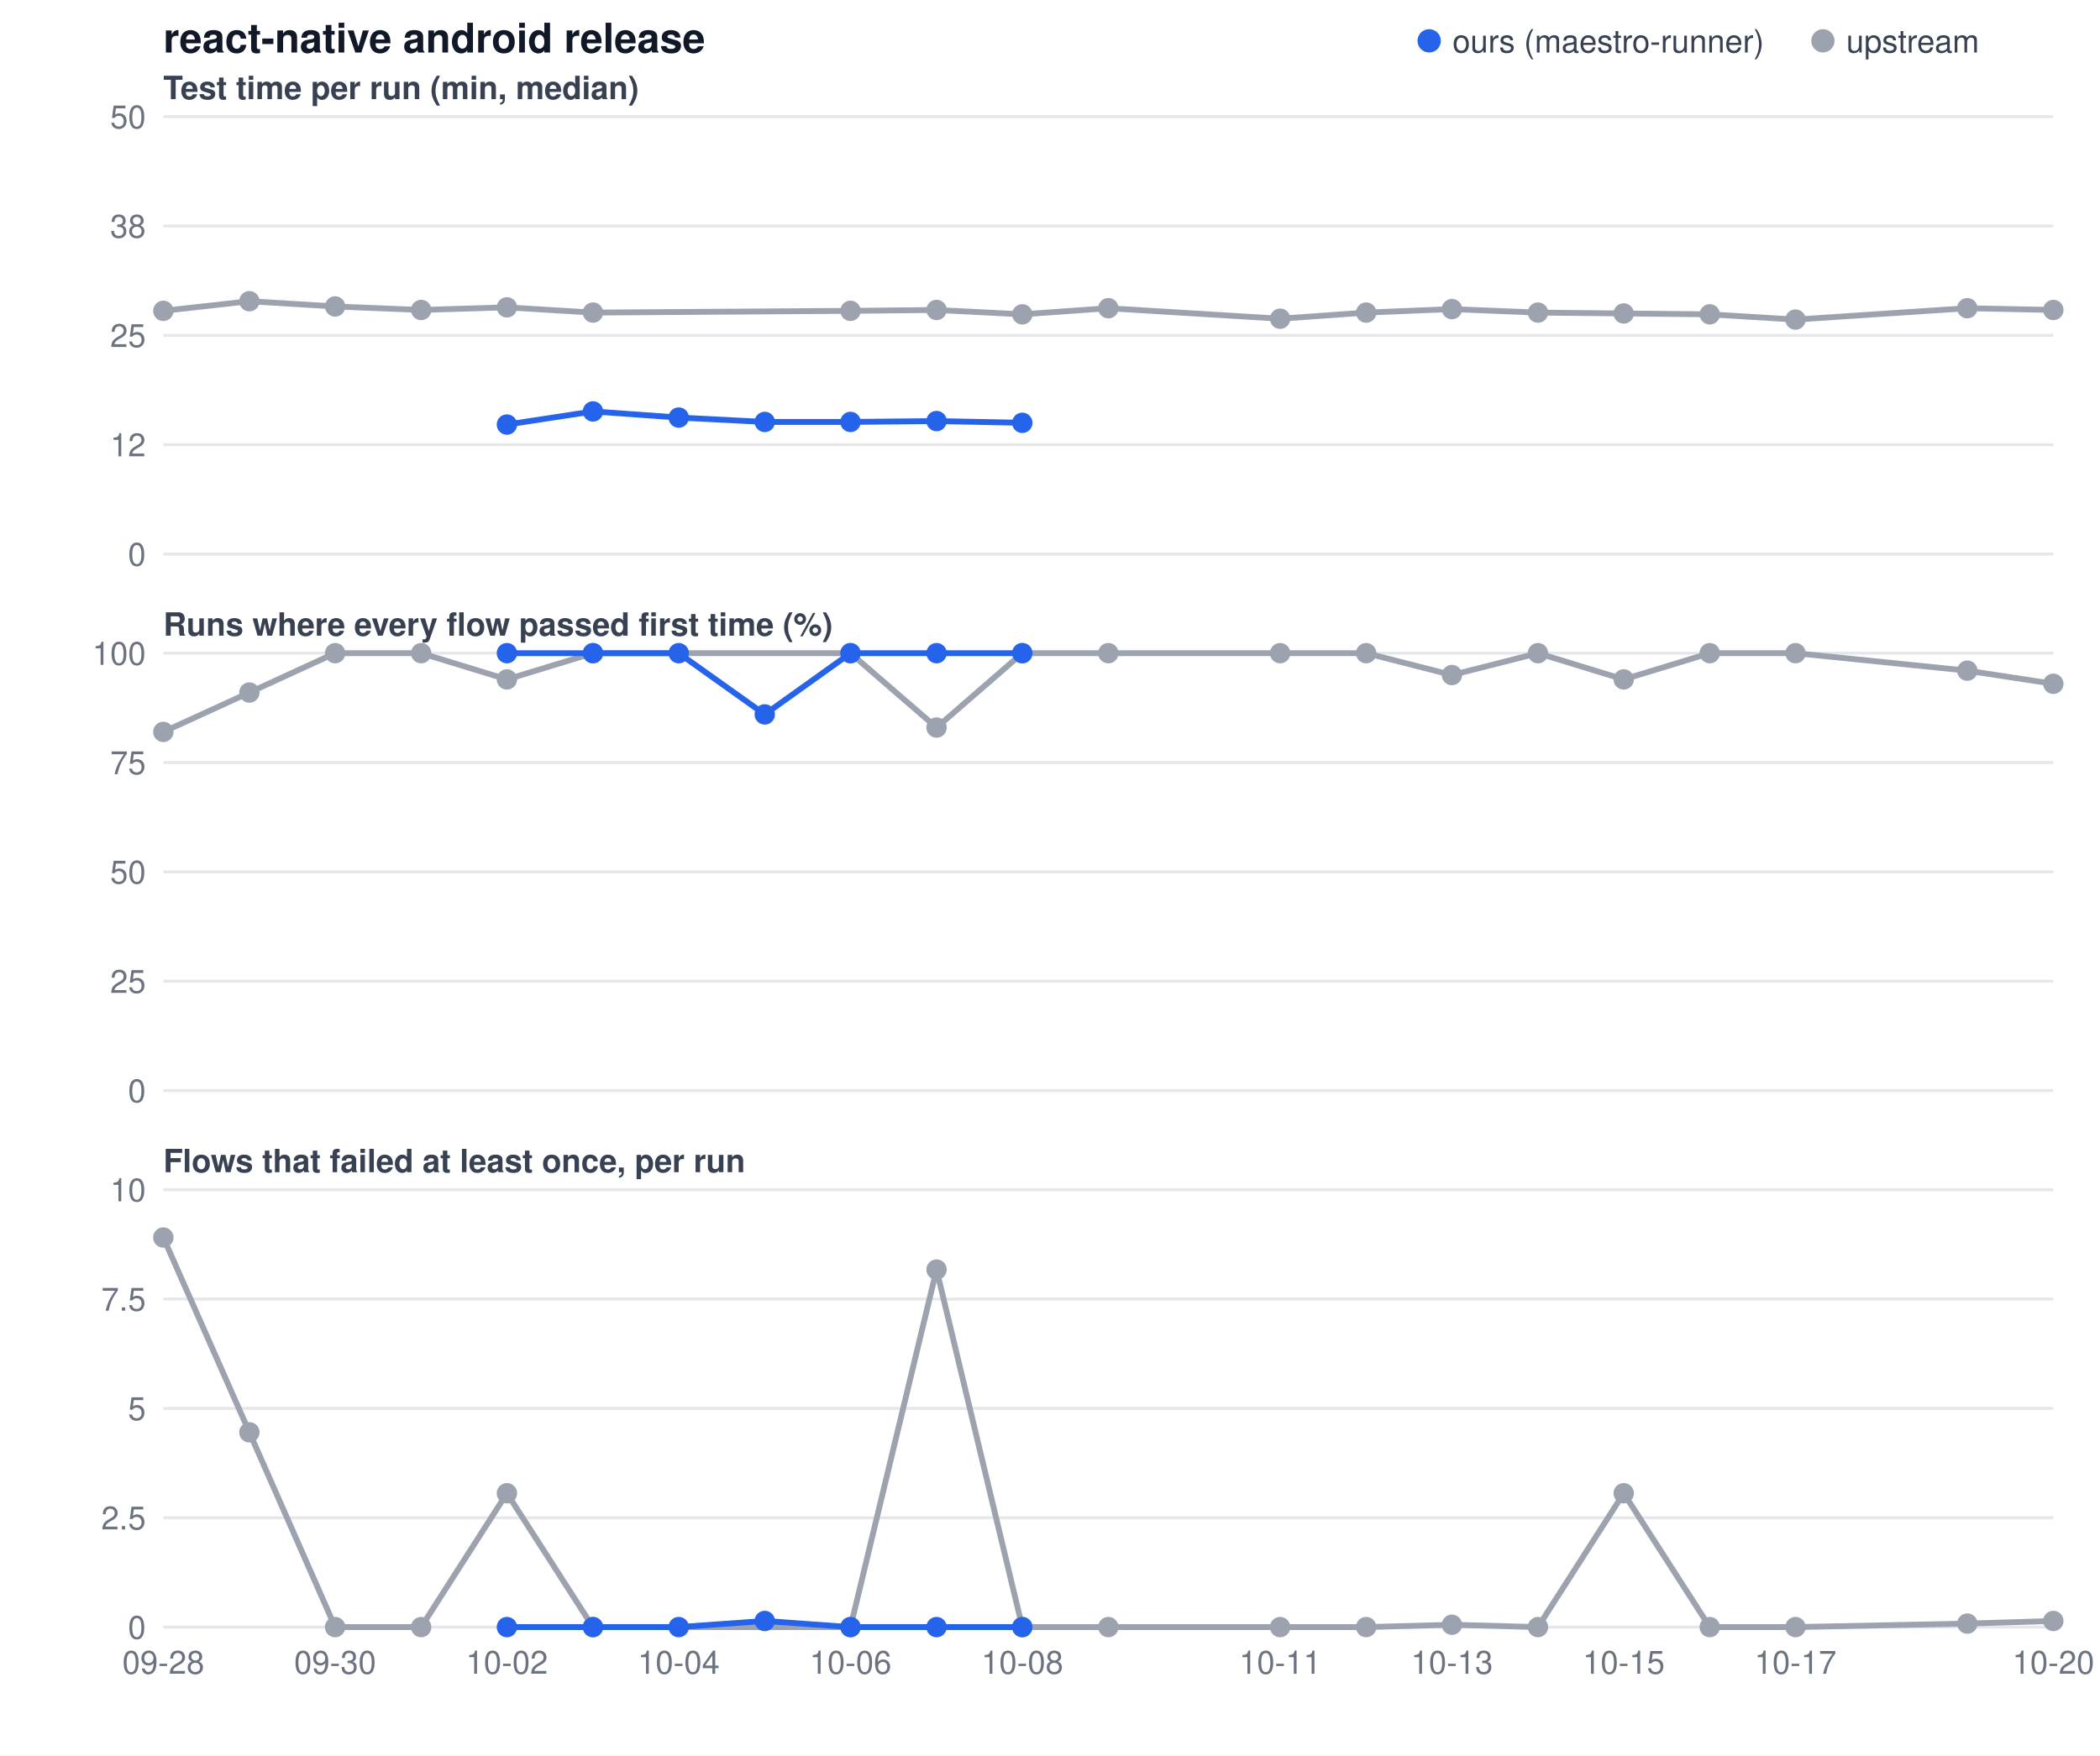
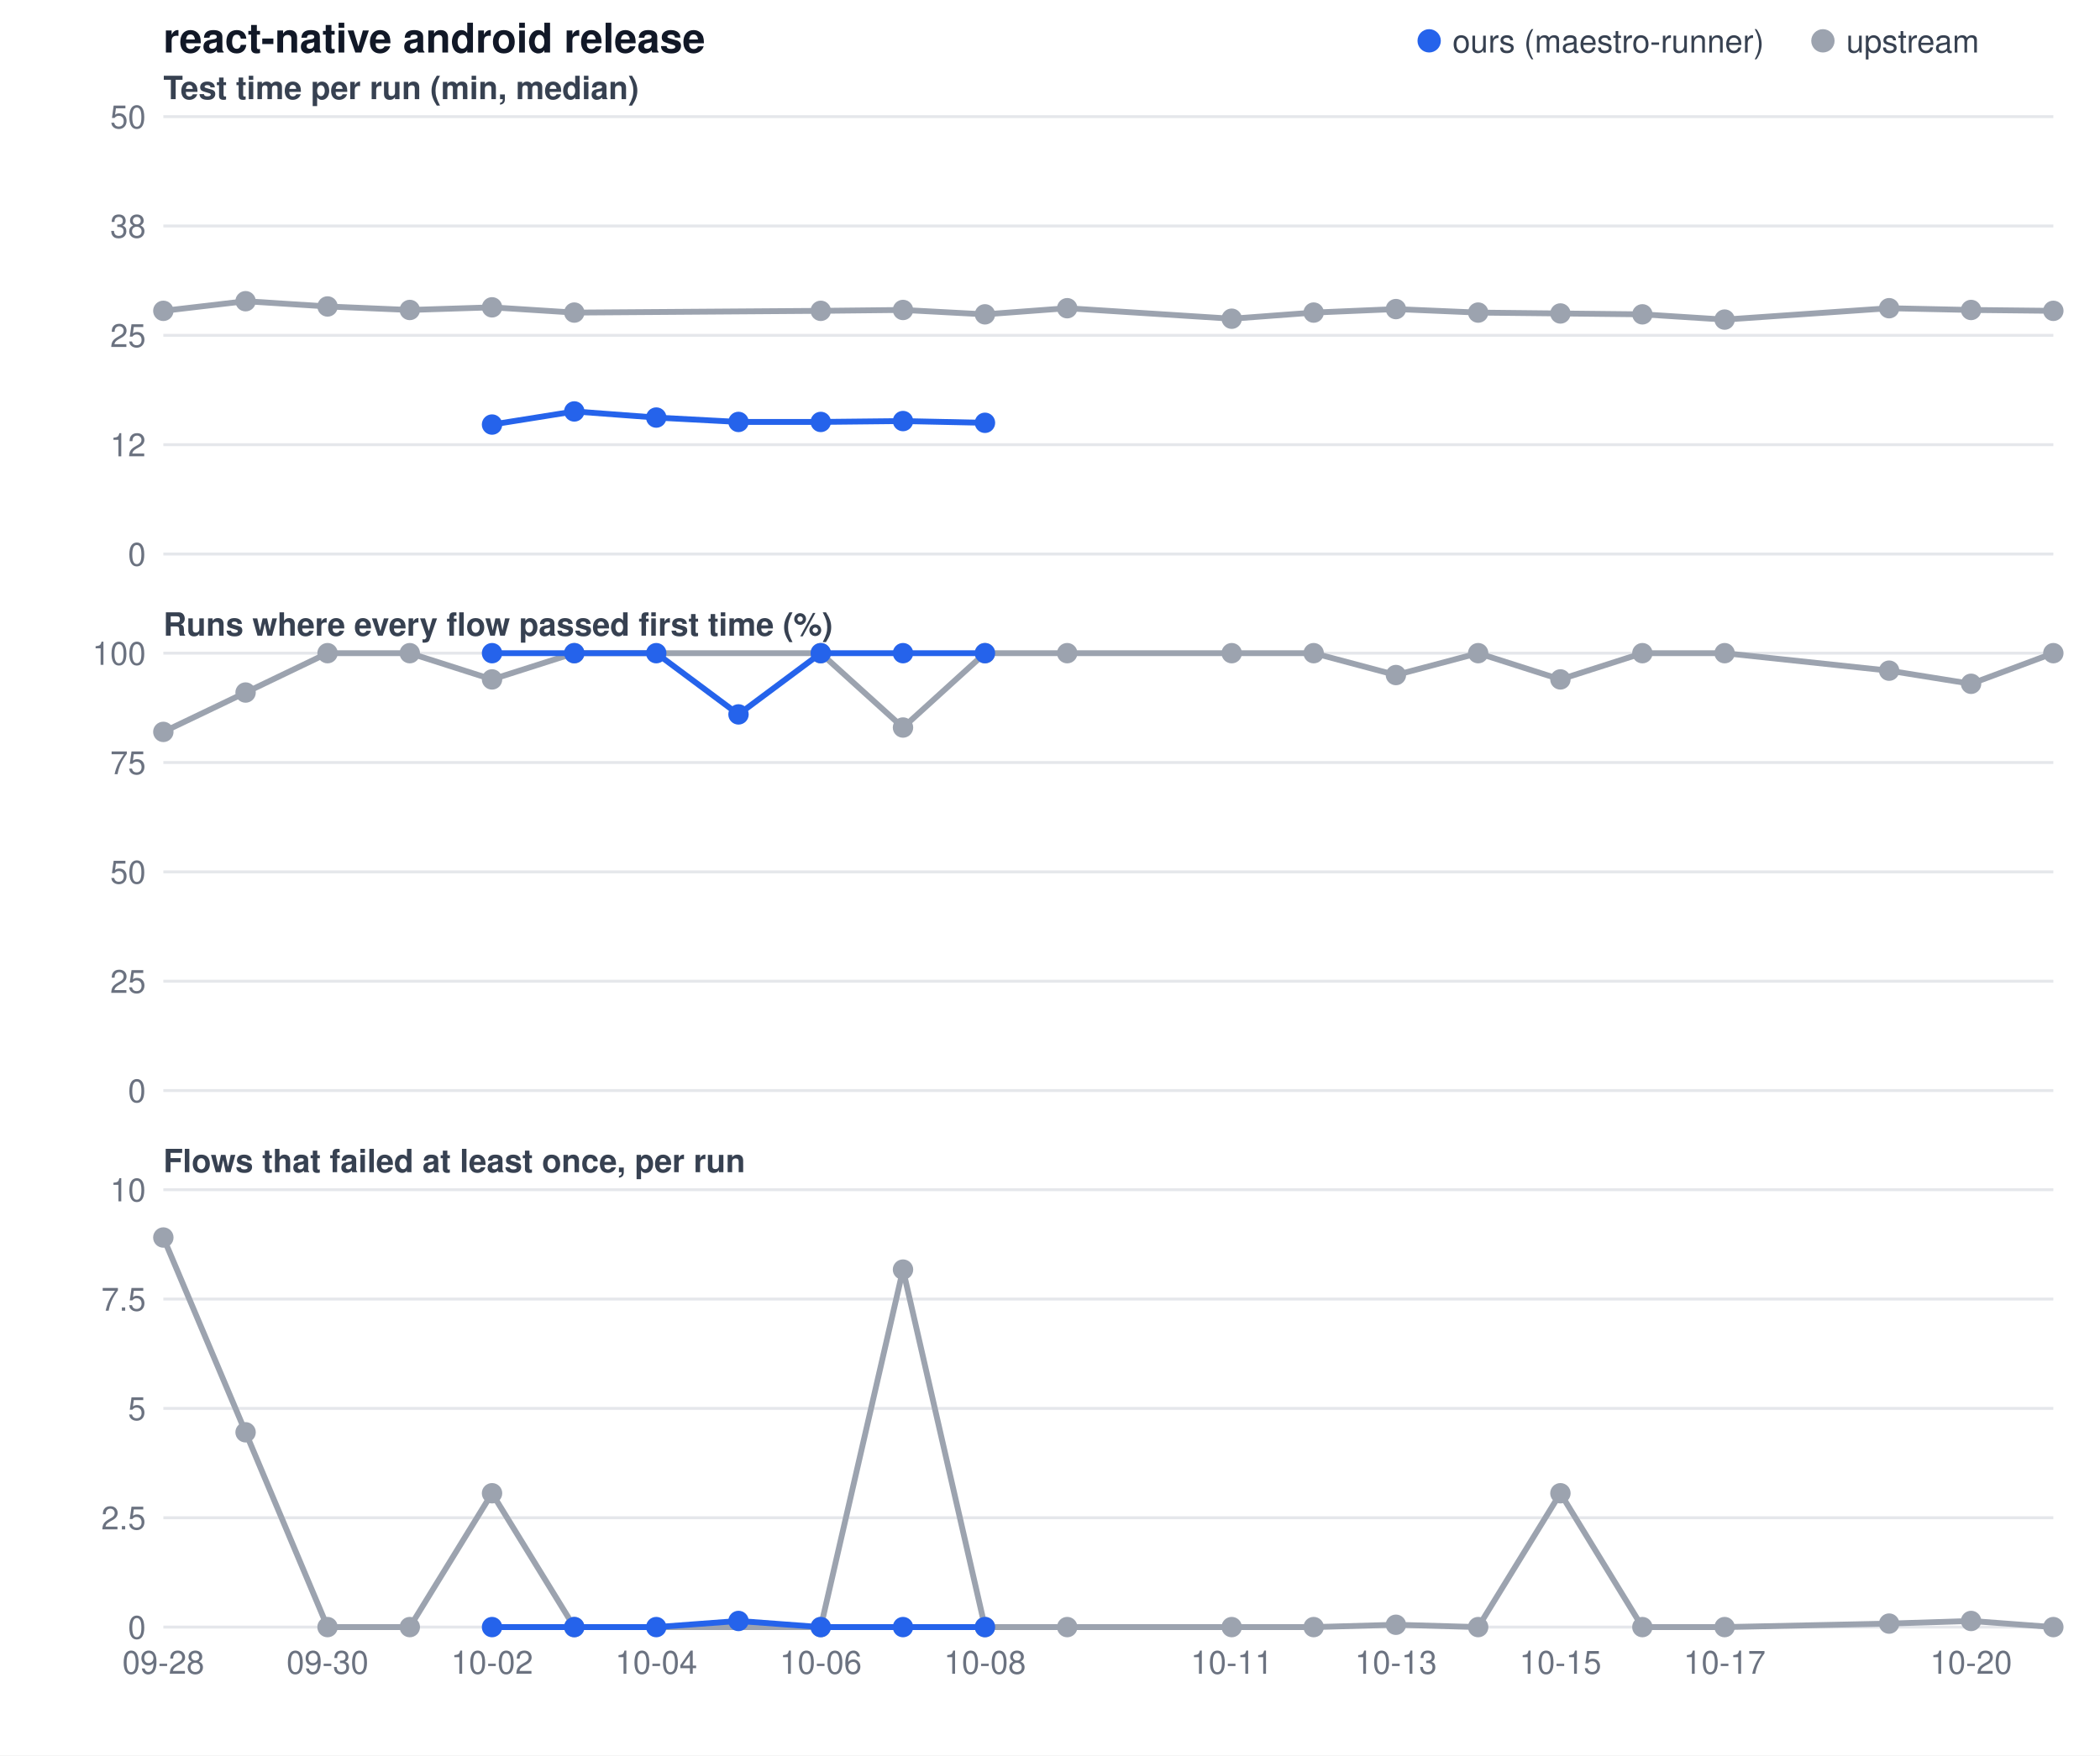
<svg xmlns="http://www.w3.org/2000/svg" width="720" height="602" font-family="-apple-system,Segoe UI,Helvetica,Arial,sans-serif" font-size="11">
  <rect width="100%" height="100%" fill="#ffffff" />
  <text x="56" y="18" font-size="14" font-weight="600" fill="#111827">react-native android release</text>
  <circle cx="490" cy="14" r="4" fill="#2563eb" />
  <text x="498" y="18" fill="#374151">ours (maestro-runner)</text>
  <circle cx="625" cy="14" r="4" fill="#9ca3af" />
  <text x="633" y="18" fill="#374151">upstream</text>
  <text x="56" y="34" fill="#374151" font-weight="600">Test time per run (min, median)</text>
  <line x1="56" x2="704" y1="190.0" y2="190.0" stroke="#e5e7eb" />
  <text x="50" y="194.0" text-anchor="end" fill="#6b7280">0</text>
  <line x1="56" x2="704" y1="152.5" y2="152.5" stroke="#e5e7eb" />
  <text x="50" y="156.5" text-anchor="end" fill="#6b7280">12</text>
  <line x1="56" x2="704" y1="115.0" y2="115.0" stroke="#e5e7eb" />
  <text x="50" y="119.0" text-anchor="end" fill="#6b7280">25</text>
  <line x1="56" x2="704" y1="77.5" y2="77.5" stroke="#e5e7eb" />
  <text x="50" y="81.5" text-anchor="end" fill="#6b7280">38</text>
  <line x1="56" x2="704" y1="40.0" y2="40.0" stroke="#e5e7eb" />
  <text x="50" y="44.0" text-anchor="end" fill="#6b7280">50</text>
-   <polyline fill="none" stroke="#9ca3af" stroke-width="2" points="56.0,106.6 85.5,103.3 114.9,105.1 144.4,106.3 173.8,105.4 203.3,107.2 291.6,106.6 321.1,106.3 350.5,107.8 380.0,105.7 438.9,109.3 468.4,107.2 497.8,106.0 527.3,107.2 556.7,107.5 586.2,107.8 615.6,109.6 674.5,105.7 704.0,106.3" />
+   <polyline fill="none" stroke="#9ca3af" stroke-width="2" points="56.0,106.6 84.2,103.3 112.3,105.1 140.5,106.3 168.7,105.4 196.9,107.2 281.4,106.6 309.6,106.3 337.7,107.8 365.9,105.7 422.3,109.3 450.4,107.2 478.6,106.0 506.8,107.2 535.0,107.5 563.1,107.8 591.3,109.6 647.7,105.7 675.8,106.3 704.0,106.6" />
  <circle cx="56.0" cy="106.6" r="3.5" fill="#9ca3af" />
-   <circle cx="85.5" cy="103.3" r="3.5" fill="#9ca3af" />
-   <circle cx="114.9" cy="105.1" r="3.5" fill="#9ca3af" />
-   <circle cx="144.4" cy="106.3" r="3.5" fill="#9ca3af" />
-   <circle cx="173.8" cy="105.4" r="3.5" fill="#9ca3af" />
-   <circle cx="203.3" cy="107.2" r="3.5" fill="#9ca3af" />
-   <circle cx="291.6" cy="106.6" r="3.5" fill="#9ca3af" />
-   <circle cx="321.1" cy="106.3" r="3.5" fill="#9ca3af" />
-   <circle cx="350.5" cy="107.8" r="3.5" fill="#9ca3af" />
-   <circle cx="380.0" cy="105.7" r="3.5" fill="#9ca3af" />
-   <circle cx="438.9" cy="109.3" r="3.5" fill="#9ca3af" />
-   <circle cx="468.4" cy="107.2" r="3.5" fill="#9ca3af" />
-   <circle cx="497.8" cy="106.0" r="3.5" fill="#9ca3af" />
-   <circle cx="527.3" cy="107.2" r="3.5" fill="#9ca3af" />
-   <circle cx="556.7" cy="107.5" r="3.5" fill="#9ca3af" />
-   <circle cx="586.2" cy="107.8" r="3.5" fill="#9ca3af" />
-   <circle cx="615.6" cy="109.6" r="3.5" fill="#9ca3af" />
-   <circle cx="674.5" cy="105.7" r="3.5" fill="#9ca3af" />
-   <circle cx="704.0" cy="106.3" r="3.5" fill="#9ca3af" />
-   <polyline fill="none" stroke="#2563eb" stroke-width="2" points="173.8,145.6 203.3,141.1 232.7,143.2 262.2,144.7 291.6,144.7 321.1,144.4 350.5,145.0" />
-   <circle cx="173.8" cy="145.6" r="3.5" fill="#2563eb" />
-   <circle cx="203.3" cy="141.1" r="3.5" fill="#2563eb" />
-   <circle cx="232.7" cy="143.2" r="3.5" fill="#2563eb" />
-   <circle cx="262.2" cy="144.7" r="3.5" fill="#2563eb" />
-   <circle cx="291.6" cy="144.7" r="3.5" fill="#2563eb" />
-   <circle cx="321.1" cy="144.4" r="3.5" fill="#2563eb" />
-   <circle cx="350.5" cy="145.0" r="3.5" fill="#2563eb" />
+   <circle cx="84.2" cy="103.3" r="3.5" fill="#9ca3af" />
+   <circle cx="112.3" cy="105.1" r="3.5" fill="#9ca3af" />
+   <circle cx="140.5" cy="106.3" r="3.5" fill="#9ca3af" />
+   <circle cx="168.7" cy="105.4" r="3.5" fill="#9ca3af" />
+   <circle cx="196.9" cy="107.2" r="3.5" fill="#9ca3af" />
+   <circle cx="281.4" cy="106.6" r="3.5" fill="#9ca3af" />
+   <circle cx="309.6" cy="106.3" r="3.5" fill="#9ca3af" />
+   <circle cx="337.7" cy="107.8" r="3.5" fill="#9ca3af" />
+   <circle cx="365.9" cy="105.7" r="3.5" fill="#9ca3af" />
+   <circle cx="422.3" cy="109.3" r="3.5" fill="#9ca3af" />
+   <circle cx="450.4" cy="107.2" r="3.5" fill="#9ca3af" />
+   <circle cx="478.6" cy="106.0" r="3.5" fill="#9ca3af" />
+   <circle cx="506.8" cy="107.2" r="3.5" fill="#9ca3af" />
+   <circle cx="535.0" cy="107.5" r="3.5" fill="#9ca3af" />
+   <circle cx="563.1" cy="107.8" r="3.5" fill="#9ca3af" />
+   <circle cx="591.3" cy="109.6" r="3.5" fill="#9ca3af" />
+   <circle cx="647.7" cy="105.7" r="3.5" fill="#9ca3af" />
+   <circle cx="675.8" cy="106.3" r="3.5" fill="#9ca3af" />
+   <circle cx="704.0" cy="106.6" r="3.5" fill="#9ca3af" />
+   <polyline fill="none" stroke="#2563eb" stroke-width="2" points="168.7,145.6 196.9,141.1 225.0,143.2 253.2,144.7 281.4,144.7 309.6,144.4 337.7,145.0" />
+   <circle cx="168.7" cy="145.6" r="3.5" fill="#2563eb" />
+   <circle cx="196.9" cy="141.1" r="3.5" fill="#2563eb" />
+   <circle cx="225.0" cy="143.2" r="3.5" fill="#2563eb" />
+   <circle cx="253.2" cy="144.7" r="3.5" fill="#2563eb" />
+   <circle cx="281.4" cy="144.7" r="3.5" fill="#2563eb" />
+   <circle cx="309.6" cy="144.4" r="3.5" fill="#2563eb" />
+   <circle cx="337.7" cy="145.0" r="3.5" fill="#2563eb" />
  <text x="56" y="218" fill="#374151" font-weight="600">Runs where every flow passed first time (%)</text>
  <line x1="56" x2="704" y1="374.0" y2="374.0" stroke="#e5e7eb" />
  <text x="50" y="378.0" text-anchor="end" fill="#6b7280">0</text>
  <line x1="56" x2="704" y1="336.5" y2="336.5" stroke="#e5e7eb" />
  <text x="50" y="340.5" text-anchor="end" fill="#6b7280">25</text>
  <line x1="56" x2="704" y1="299.0" y2="299.0" stroke="#e5e7eb" />
  <text x="50" y="303.0" text-anchor="end" fill="#6b7280">50</text>
  <line x1="56" x2="704" y1="261.5" y2="261.5" stroke="#e5e7eb" />
  <text x="50" y="265.5" text-anchor="end" fill="#6b7280">75</text>
  <line x1="56" x2="704" y1="224.0" y2="224.0" stroke="#e5e7eb" />
  <text x="50" y="228.0" text-anchor="end" fill="#6b7280">100</text>
-   <polyline fill="none" stroke="#9ca3af" stroke-width="2" points="56.0,251.0 85.5,237.5 114.9,224.0 144.4,224.0 173.8,233.0 203.3,224.0 291.6,224.0 321.1,249.5 350.5,224.0 380.0,224.0 438.9,224.0 468.4,224.0 497.8,231.5 527.3,224.0 556.7,233.0 586.2,224.0 615.6,224.0 674.5,230.0 704.0,234.5" />
+   <polyline fill="none" stroke="#9ca3af" stroke-width="2" points="56.0,251.0 84.2,237.5 112.3,224.0 140.5,224.0 168.7,233.0 196.9,224.0 281.4,224.0 309.6,249.5 337.7,224.0 365.9,224.0 422.3,224.0 450.4,224.0 478.6,231.5 506.8,224.0 535.0,233.0 563.1,224.0 591.3,224.0 647.7,230.0 675.8,234.5 704.0,224.0" />
  <circle cx="56.0" cy="251.0" r="3.5" fill="#9ca3af" />
-   <circle cx="85.5" cy="237.5" r="3.5" fill="#9ca3af" />
-   <circle cx="114.9" cy="224.0" r="3.5" fill="#9ca3af" />
-   <circle cx="144.4" cy="224.0" r="3.5" fill="#9ca3af" />
-   <circle cx="173.8" cy="233.0" r="3.5" fill="#9ca3af" />
-   <circle cx="203.3" cy="224.0" r="3.5" fill="#9ca3af" />
-   <circle cx="291.6" cy="224.0" r="3.5" fill="#9ca3af" />
-   <circle cx="321.1" cy="249.5" r="3.5" fill="#9ca3af" />
-   <circle cx="350.5" cy="224.0" r="3.5" fill="#9ca3af" />
-   <circle cx="380.0" cy="224.0" r="3.5" fill="#9ca3af" />
-   <circle cx="438.9" cy="224.0" r="3.5" fill="#9ca3af" />
-   <circle cx="468.4" cy="224.0" r="3.5" fill="#9ca3af" />
-   <circle cx="497.8" cy="231.5" r="3.5" fill="#9ca3af" />
-   <circle cx="527.3" cy="224.0" r="3.5" fill="#9ca3af" />
-   <circle cx="556.7" cy="233.0" r="3.5" fill="#9ca3af" />
-   <circle cx="586.2" cy="224.0" r="3.5" fill="#9ca3af" />
-   <circle cx="615.6" cy="224.0" r="3.5" fill="#9ca3af" />
-   <circle cx="674.5" cy="230.0" r="3.5" fill="#9ca3af" />
-   <circle cx="704.0" cy="234.5" r="3.5" fill="#9ca3af" />
-   <polyline fill="none" stroke="#2563eb" stroke-width="2" points="173.8,224.0 203.3,224.0 232.7,224.0 262.2,245.0 291.6,224.0 321.1,224.0 350.5,224.0" />
-   <circle cx="173.8" cy="224.0" r="3.5" fill="#2563eb" />
-   <circle cx="203.3" cy="224.0" r="3.5" fill="#2563eb" />
-   <circle cx="232.7" cy="224.0" r="3.5" fill="#2563eb" />
-   <circle cx="262.2" cy="245.0" r="3.5" fill="#2563eb" />
-   <circle cx="291.6" cy="224.0" r="3.5" fill="#2563eb" />
-   <circle cx="321.1" cy="224.0" r="3.5" fill="#2563eb" />
-   <circle cx="350.5" cy="224.0" r="3.5" fill="#2563eb" />
+   <circle cx="84.2" cy="237.5" r="3.5" fill="#9ca3af" />
+   <circle cx="112.3" cy="224.0" r="3.5" fill="#9ca3af" />
+   <circle cx="140.5" cy="224.0" r="3.5" fill="#9ca3af" />
+   <circle cx="168.7" cy="233.0" r="3.5" fill="#9ca3af" />
+   <circle cx="196.9" cy="224.0" r="3.5" fill="#9ca3af" />
+   <circle cx="281.4" cy="224.0" r="3.5" fill="#9ca3af" />
+   <circle cx="309.6" cy="249.5" r="3.5" fill="#9ca3af" />
+   <circle cx="337.7" cy="224.0" r="3.5" fill="#9ca3af" />
+   <circle cx="365.9" cy="224.0" r="3.5" fill="#9ca3af" />
+   <circle cx="422.3" cy="224.0" r="3.5" fill="#9ca3af" />
+   <circle cx="450.4" cy="224.0" r="3.5" fill="#9ca3af" />
+   <circle cx="478.6" cy="231.5" r="3.5" fill="#9ca3af" />
+   <circle cx="506.8" cy="224.0" r="3.5" fill="#9ca3af" />
+   <circle cx="535.0" cy="233.0" r="3.5" fill="#9ca3af" />
+   <circle cx="563.1" cy="224.0" r="3.5" fill="#9ca3af" />
+   <circle cx="591.3" cy="224.0" r="3.5" fill="#9ca3af" />
+   <circle cx="647.7" cy="230.0" r="3.5" fill="#9ca3af" />
+   <circle cx="675.8" cy="234.5" r="3.5" fill="#9ca3af" />
+   <circle cx="704.0" cy="224.0" r="3.5" fill="#9ca3af" />
+   <polyline fill="none" stroke="#2563eb" stroke-width="2" points="168.7,224.0 196.9,224.0 225.0,224.0 253.2,245.0 281.4,224.0 309.6,224.0 337.7,224.0" />
+   <circle cx="168.7" cy="224.0" r="3.5" fill="#2563eb" />
+   <circle cx="196.9" cy="224.0" r="3.5" fill="#2563eb" />
+   <circle cx="225.0" cy="224.0" r="3.5" fill="#2563eb" />
+   <circle cx="253.2" cy="245.0" r="3.5" fill="#2563eb" />
+   <circle cx="281.4" cy="224.0" r="3.5" fill="#2563eb" />
+   <circle cx="309.6" cy="224.0" r="3.5" fill="#2563eb" />
+   <circle cx="337.7" cy="224.0" r="3.5" fill="#2563eb" />
  <text x="56" y="402" fill="#374151" font-weight="600">Flows that failed at least once, per run</text>
  <line x1="56" x2="704" y1="558.0" y2="558.0" stroke="#e5e7eb" />
  <text x="50" y="562.0" text-anchor="end" fill="#6b7280">0</text>
  <line x1="56" x2="704" y1="520.5" y2="520.5" stroke="#e5e7eb" />
  <text x="50" y="524.5" text-anchor="end" fill="#6b7280">2.5</text>
  <line x1="56" x2="704" y1="483.0" y2="483.0" stroke="#e5e7eb" />
  <text x="50" y="487.0" text-anchor="end" fill="#6b7280">5</text>
  <line x1="56" x2="704" y1="445.5" y2="445.5" stroke="#e5e7eb" />
  <text x="50" y="449.5" text-anchor="end" fill="#6b7280">7.5</text>
  <line x1="56" x2="704" y1="408.0" y2="408.0" stroke="#e5e7eb" />
  <text x="50" y="412.0" text-anchor="end" fill="#6b7280">10</text>
-   <polyline fill="none" stroke="#9ca3af" stroke-width="2" points="56.0,424.4 85.5,491.2 114.9,558.0 144.4,558.0 173.8,512.1 203.3,558.0 291.6,558.0 321.1,435.4 350.5,558.0 380.0,558.0 438.9,558.0 468.4,558.0 497.8,557.2 527.3,558.0 556.7,512.1 586.2,558.0 615.6,558.0 674.5,556.8 704.0,555.9" />
+   <polyline fill="none" stroke="#9ca3af" stroke-width="2" points="56.0,424.4 84.2,491.2 112.3,558.0 140.5,558.0 168.7,512.1 196.9,558.0 281.4,558.0 309.6,435.4 337.7,558.0 365.9,558.0 422.3,558.0 450.4,558.0 478.6,557.2 506.8,558.0 535.0,512.1 563.1,558.0 591.3,558.0 647.7,556.8 675.8,555.9 704.0,558.0" />
  <circle cx="56.0" cy="424.4" r="3.5" fill="#9ca3af" />
-   <circle cx="85.5" cy="491.2" r="3.5" fill="#9ca3af" />
-   <circle cx="114.9" cy="558.0" r="3.5" fill="#9ca3af" />
-   <circle cx="144.4" cy="558.0" r="3.5" fill="#9ca3af" />
-   <circle cx="173.8" cy="512.1" r="3.5" fill="#9ca3af" />
-   <circle cx="203.3" cy="558.0" r="3.5" fill="#9ca3af" />
-   <circle cx="291.6" cy="558.0" r="3.5" fill="#9ca3af" />
-   <circle cx="321.1" cy="435.4" r="3.5" fill="#9ca3af" />
-   <circle cx="350.5" cy="558.0" r="3.5" fill="#9ca3af" />
-   <circle cx="380.0" cy="558.0" r="3.5" fill="#9ca3af" />
-   <circle cx="438.9" cy="558.0" r="3.5" fill="#9ca3af" />
-   <circle cx="468.4" cy="558.0" r="3.5" fill="#9ca3af" />
-   <circle cx="497.8" cy="557.2" r="3.5" fill="#9ca3af" />
-   <circle cx="527.3" cy="558.0" r="3.5" fill="#9ca3af" />
-   <circle cx="556.7" cy="512.1" r="3.5" fill="#9ca3af" />
-   <circle cx="586.2" cy="558.0" r="3.5" fill="#9ca3af" />
-   <circle cx="615.6" cy="558.0" r="3.5" fill="#9ca3af" />
-   <circle cx="674.5" cy="556.8" r="3.5" fill="#9ca3af" />
-   <circle cx="704.0" cy="555.9" r="3.5" fill="#9ca3af" />
-   <polyline fill="none" stroke="#2563eb" stroke-width="2" points="173.8,558.0 203.3,558.0 232.7,558.0 262.2,555.9 291.6,558.0 321.1,558.0 350.5,558.0" />
-   <circle cx="173.8" cy="558.0" r="3.5" fill="#2563eb" />
-   <circle cx="203.3" cy="558.0" r="3.5" fill="#2563eb" />
-   <circle cx="232.7" cy="558.0" r="3.5" fill="#2563eb" />
-   <circle cx="262.2" cy="555.9" r="3.5" fill="#2563eb" />
-   <circle cx="291.6" cy="558.0" r="3.5" fill="#2563eb" />
-   <circle cx="321.1" cy="558.0" r="3.5" fill="#2563eb" />
-   <circle cx="350.5" cy="558.0" r="3.5" fill="#2563eb" />
+   <circle cx="84.2" cy="491.2" r="3.5" fill="#9ca3af" />
+   <circle cx="112.3" cy="558.0" r="3.5" fill="#9ca3af" />
+   <circle cx="140.5" cy="558.0" r="3.5" fill="#9ca3af" />
+   <circle cx="168.7" cy="512.1" r="3.5" fill="#9ca3af" />
+   <circle cx="196.9" cy="558.0" r="3.5" fill="#9ca3af" />
+   <circle cx="281.4" cy="558.0" r="3.5" fill="#9ca3af" />
+   <circle cx="309.6" cy="435.4" r="3.5" fill="#9ca3af" />
+   <circle cx="337.7" cy="558.0" r="3.5" fill="#9ca3af" />
+   <circle cx="365.9" cy="558.0" r="3.5" fill="#9ca3af" />
+   <circle cx="422.3" cy="558.0" r="3.5" fill="#9ca3af" />
+   <circle cx="450.4" cy="558.0" r="3.5" fill="#9ca3af" />
+   <circle cx="478.6" cy="557.2" r="3.5" fill="#9ca3af" />
+   <circle cx="506.8" cy="558.0" r="3.5" fill="#9ca3af" />
+   <circle cx="535.0" cy="512.1" r="3.5" fill="#9ca3af" />
+   <circle cx="563.1" cy="558.0" r="3.5" fill="#9ca3af" />
+   <circle cx="591.3" cy="558.0" r="3.5" fill="#9ca3af" />
+   <circle cx="647.7" cy="556.8" r="3.5" fill="#9ca3af" />
+   <circle cx="675.8" cy="555.9" r="3.5" fill="#9ca3af" />
+   <circle cx="704.0" cy="558.0" r="3.5" fill="#9ca3af" />
+   <polyline fill="none" stroke="#2563eb" stroke-width="2" points="168.7,558.0 196.9,558.0 225.0,558.0 253.2,555.9 281.4,558.0 309.6,558.0 337.7,558.0" />
+   <circle cx="168.7" cy="558.0" r="3.5" fill="#2563eb" />
+   <circle cx="196.9" cy="558.0" r="3.5" fill="#2563eb" />
+   <circle cx="225.0" cy="558.0" r="3.5" fill="#2563eb" />
+   <circle cx="253.2" cy="555.9" r="3.5" fill="#2563eb" />
+   <circle cx="281.4" cy="558.0" r="3.5" fill="#2563eb" />
+   <circle cx="309.6" cy="558.0" r="3.5" fill="#2563eb" />
+   <circle cx="337.7" cy="558.0" r="3.5" fill="#2563eb" />
  <text x="56.0" y="574" text-anchor="middle" fill="#6b7280">09-28</text>
-   <text x="114.9" y="574" text-anchor="middle" fill="#6b7280">09-30</text>
-   <text x="173.8" y="574" text-anchor="middle" fill="#6b7280">10-02</text>
-   <text x="232.7" y="574" text-anchor="middle" fill="#6b7280">10-04</text>
-   <text x="291.6" y="574" text-anchor="middle" fill="#6b7280">10-06</text>
-   <text x="350.5" y="574" text-anchor="middle" fill="#6b7280">10-08</text>
-   <text x="438.9" y="574" text-anchor="middle" fill="#6b7280">10-11</text>
-   <text x="497.8" y="574" text-anchor="middle" fill="#6b7280">10-13</text>
-   <text x="556.7" y="574" text-anchor="middle" fill="#6b7280">10-15</text>
-   <text x="615.6" y="574" text-anchor="middle" fill="#6b7280">10-17</text>
-   <text x="704.0" y="574" text-anchor="middle" fill="#6b7280">10-20</text>
+   <text x="112.3" y="574" text-anchor="middle" fill="#6b7280">09-30</text>
+   <text x="168.7" y="574" text-anchor="middle" fill="#6b7280">10-02</text>
+   <text x="225.0" y="574" text-anchor="middle" fill="#6b7280">10-04</text>
+   <text x="281.4" y="574" text-anchor="middle" fill="#6b7280">10-06</text>
+   <text x="337.7" y="574" text-anchor="middle" fill="#6b7280">10-08</text>
+   <text x="422.3" y="574" text-anchor="middle" fill="#6b7280">10-11</text>
+   <text x="478.6" y="574" text-anchor="middle" fill="#6b7280">10-13</text>
+   <text x="535.0" y="574" text-anchor="middle" fill="#6b7280">10-15</text>
+   <text x="591.3" y="574" text-anchor="middle" fill="#6b7280">10-17</text>
+   <text x="675.8" y="574" text-anchor="middle" fill="#6b7280">10-20</text>
</svg>
